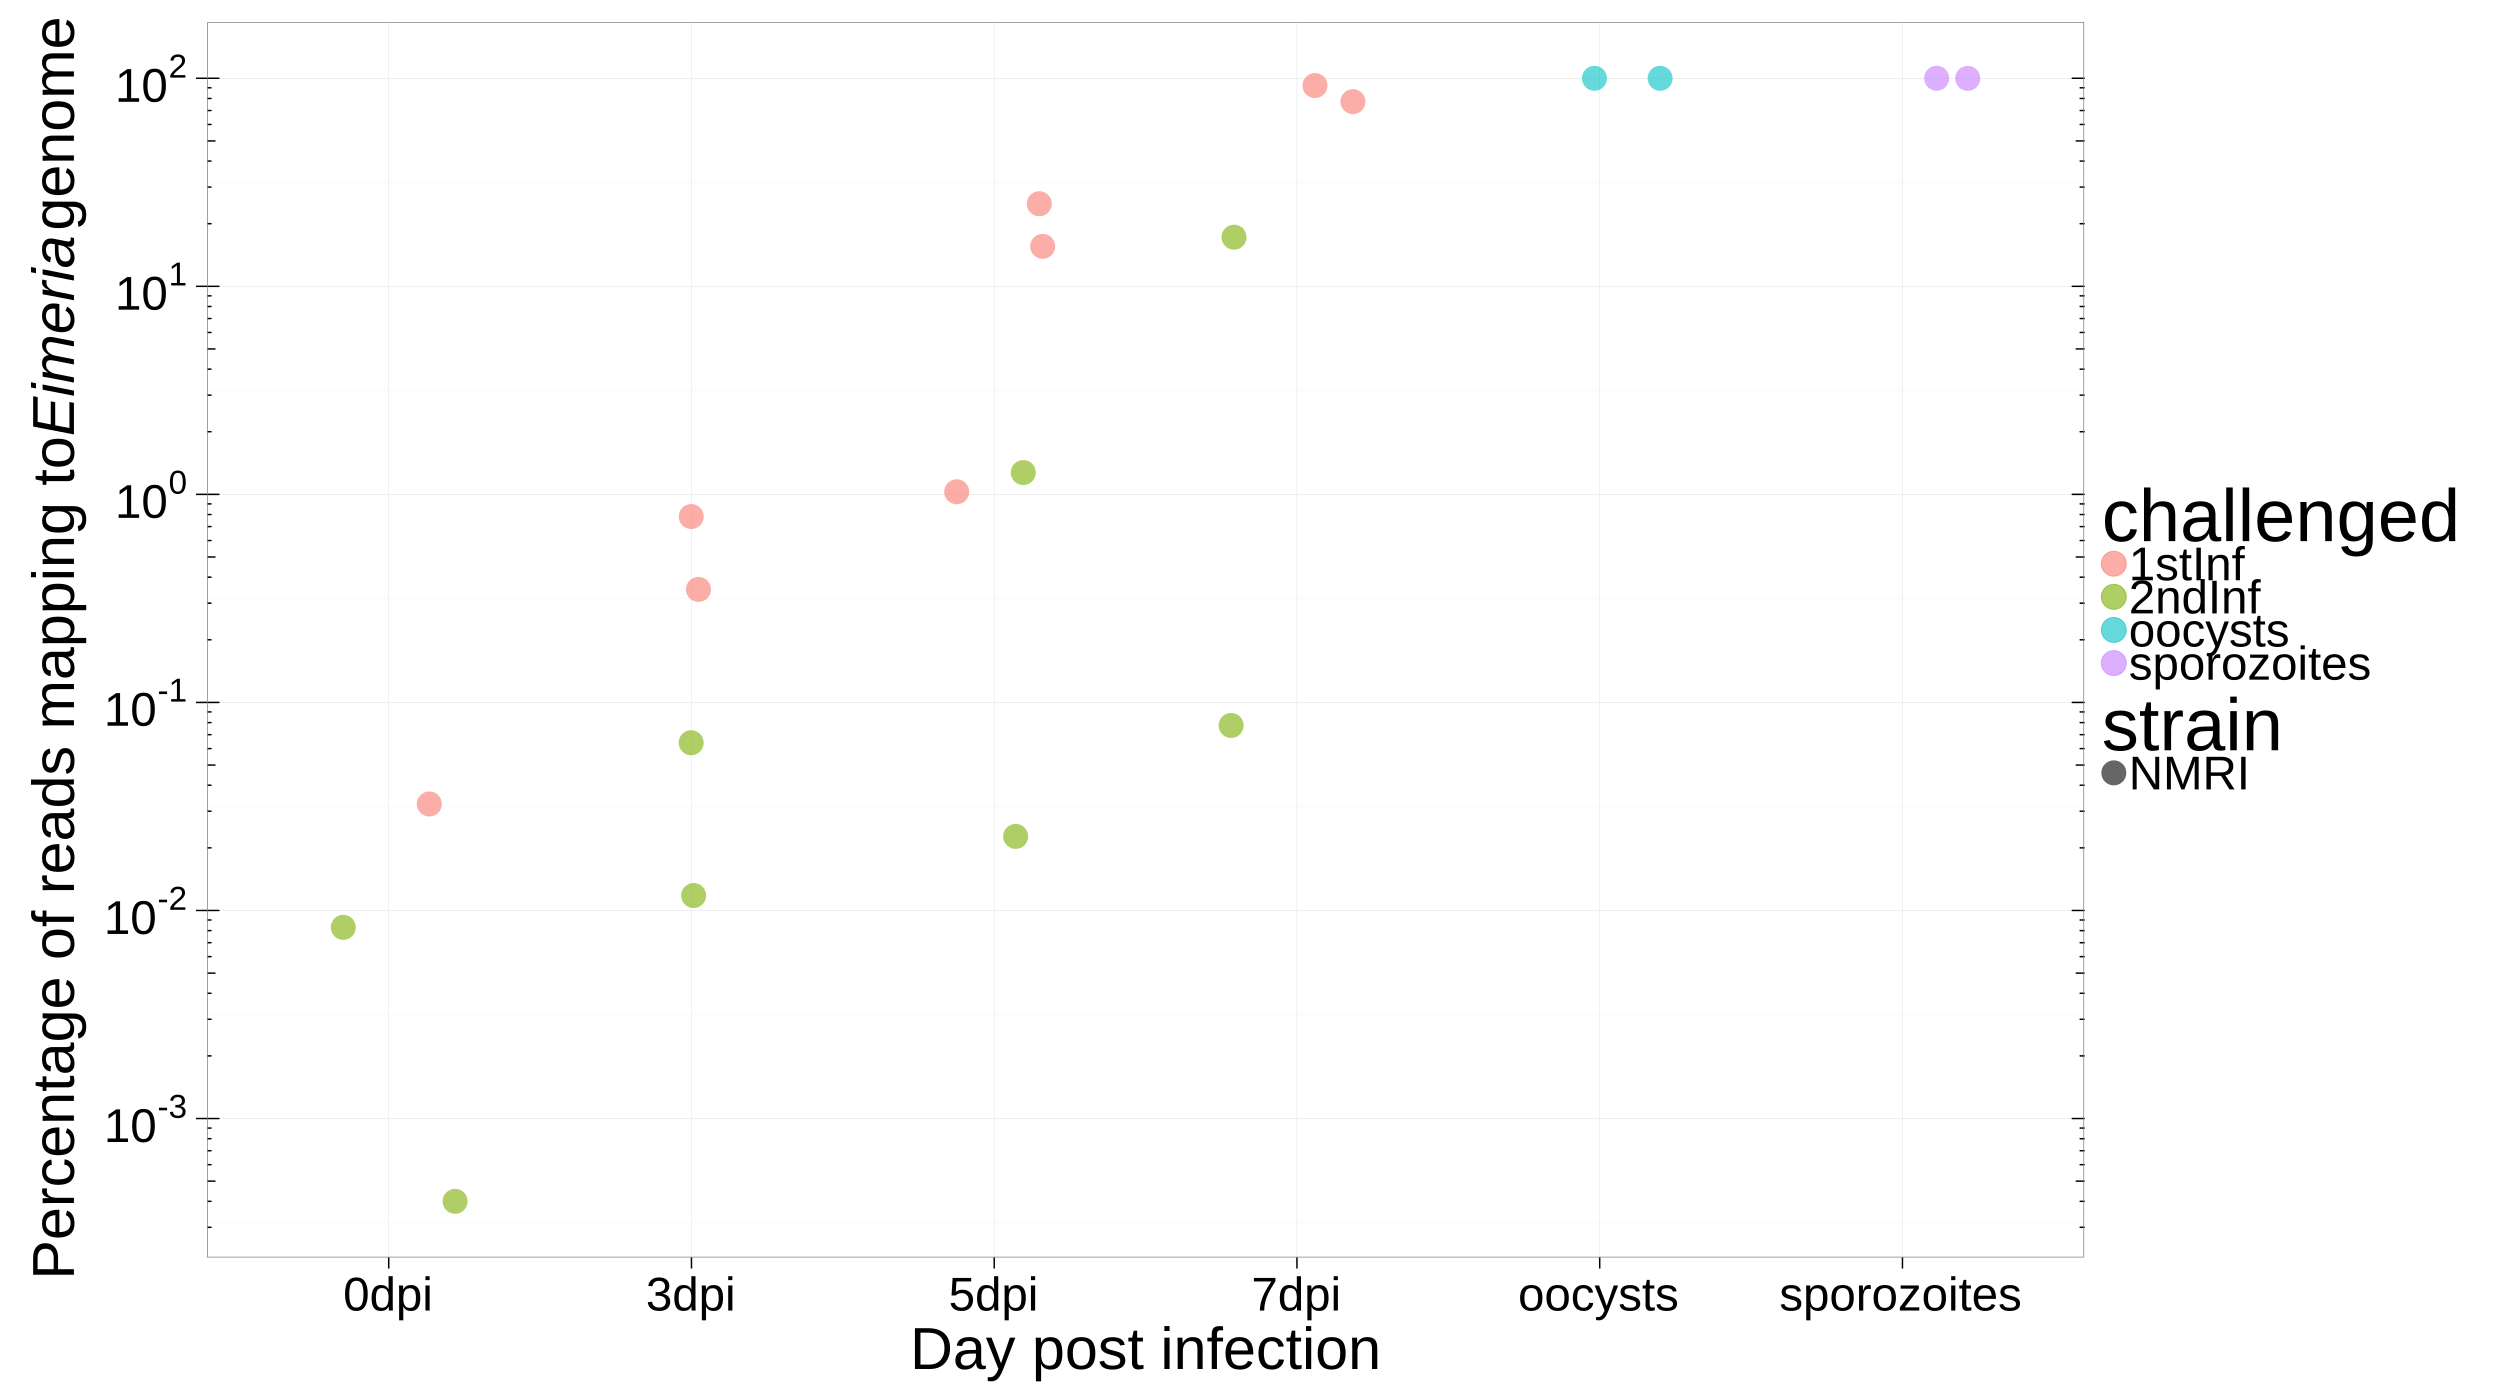
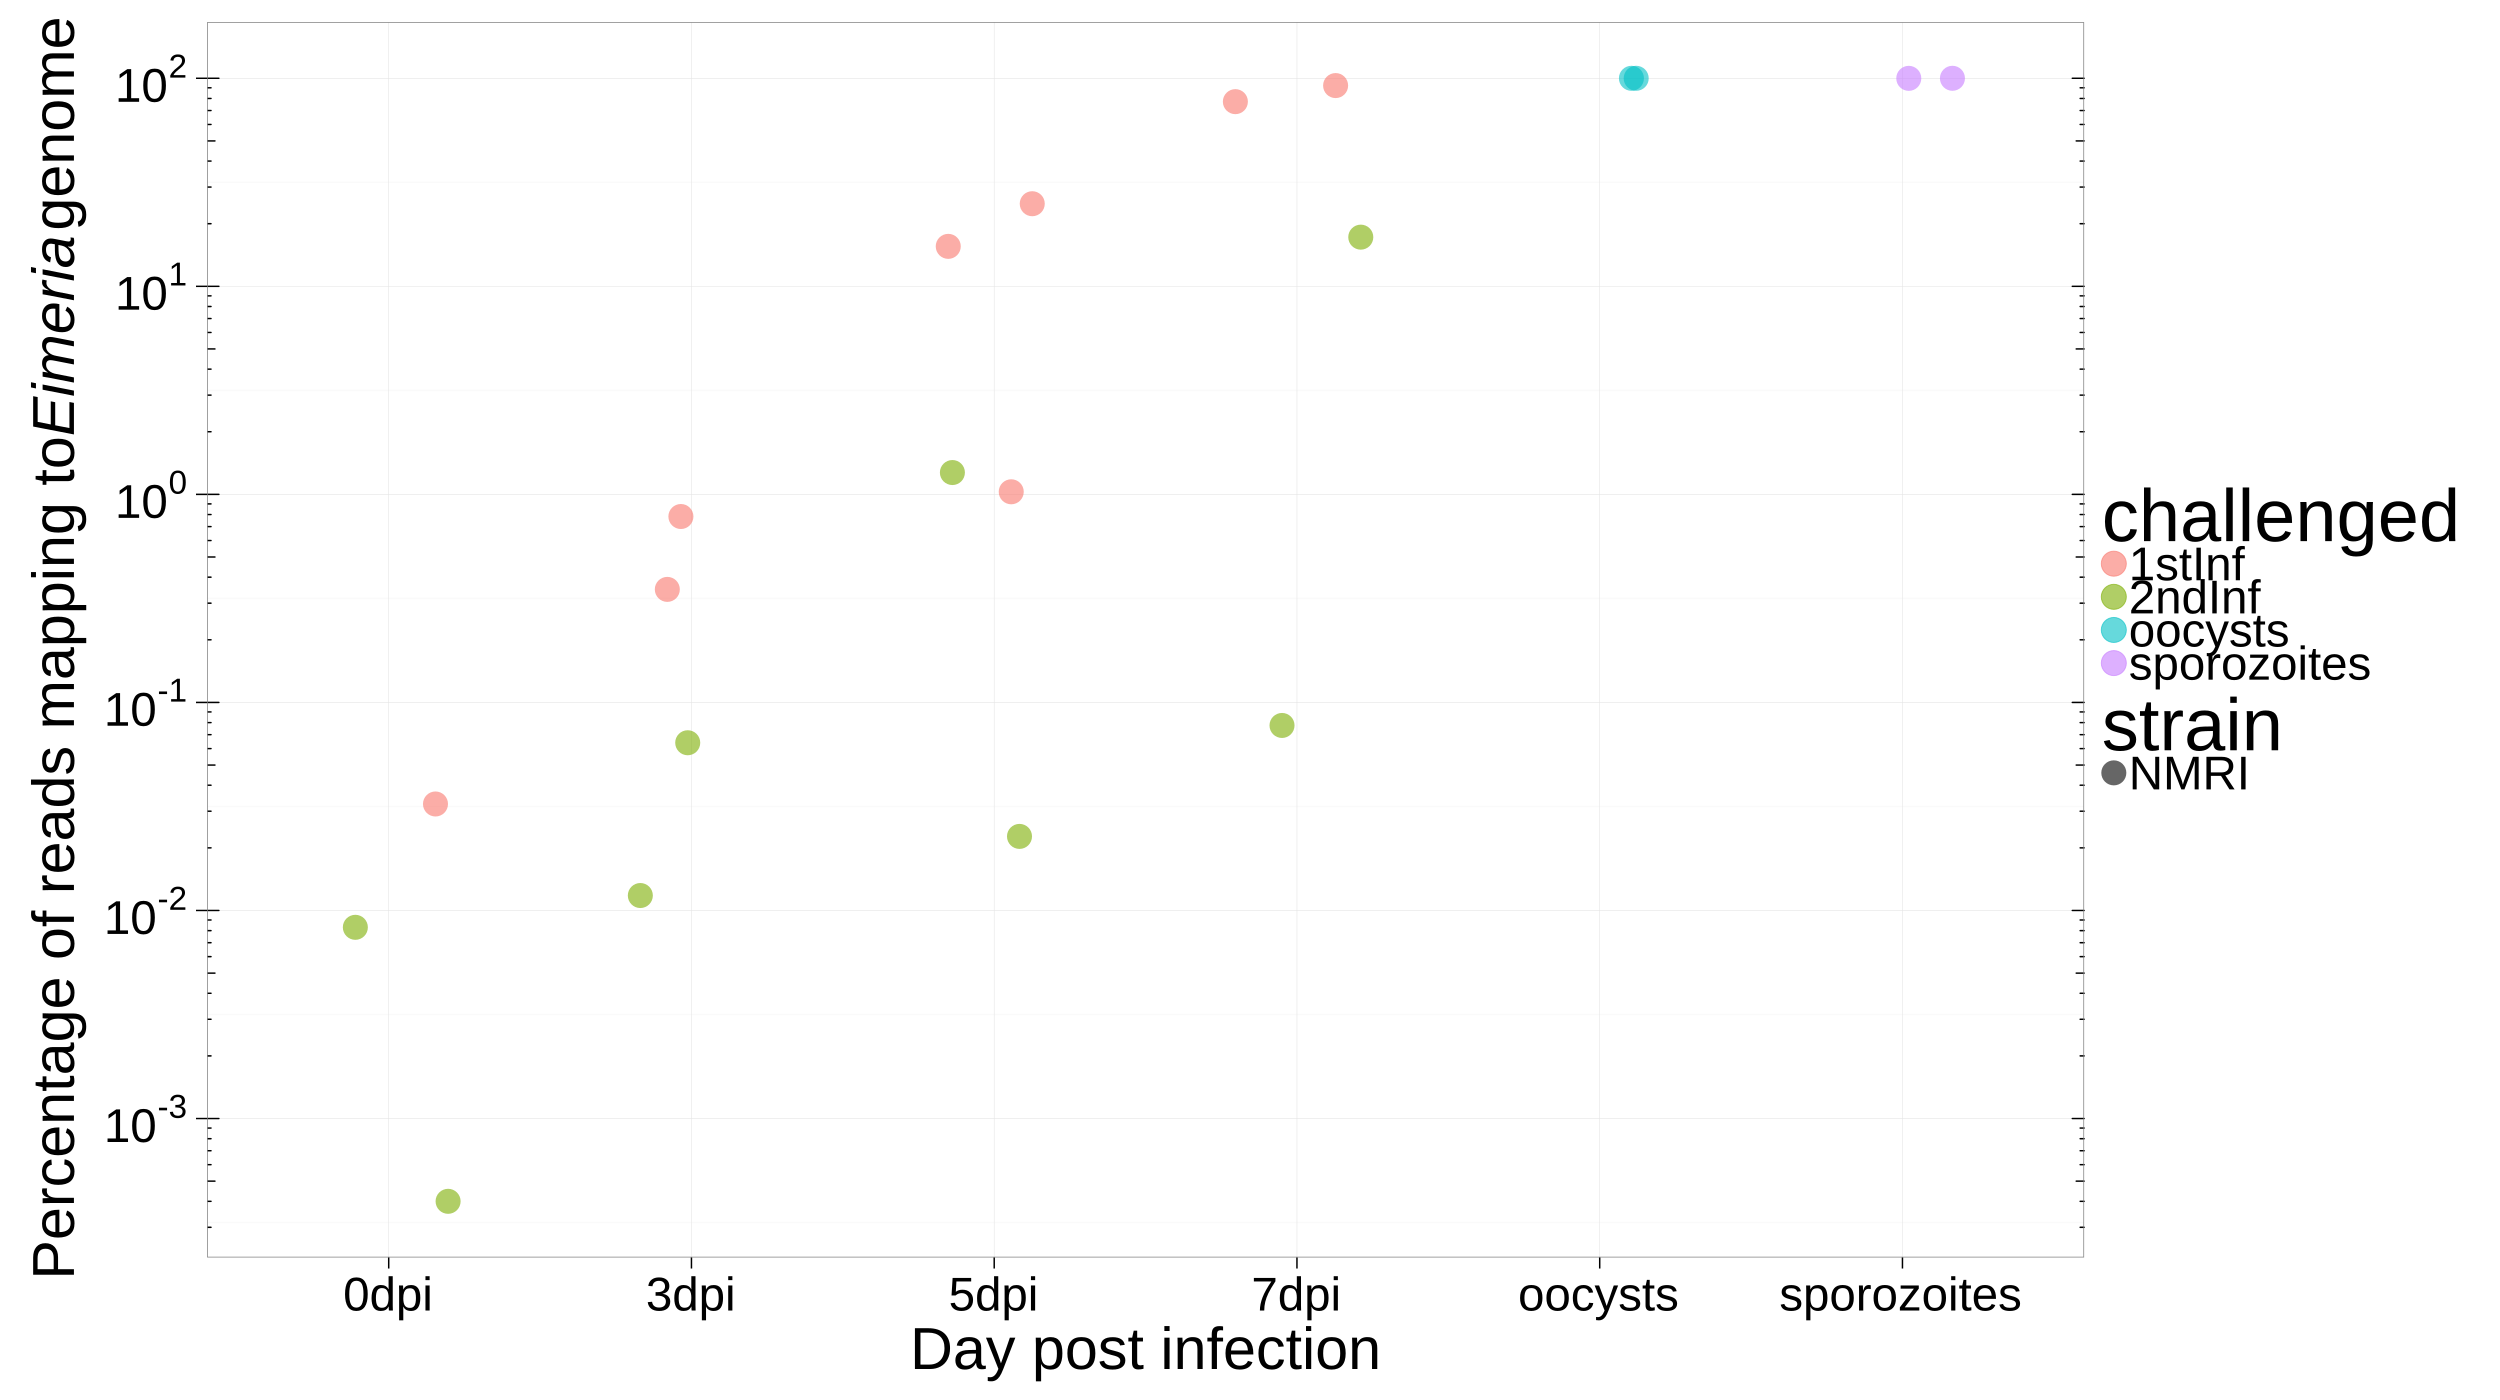
<svg xmlns="http://www.w3.org/2000/svg" viewBox="0 0 1800.00 1008.00">
  <defs>
    <style type="text/css">
    line, polyline, path, rect, circle {
      fill: none;
      stroke: #000000;
      stroke-linecap: round;
      stroke-linejoin: round;
      stroke-miterlimit: 10.00;
    }
  </style>
  </defs>
  <rect width="100%" height="100%" style="stroke: none; fill: #FFFFFF;" />
  <rect x="0.00" y="0.00" width="1800.00" height="1008.00" style="stroke-width: 1.07; stroke: #FFFFFF; fill: #FFFFFF;" />
  <defs>
    <clipPath id="cp1">
      <rect x="149.09" y="15.94" width="1351.47" height="889.44" />
    </clipPath>
  </defs>
  <rect x="149.09" y="15.94" width="1351.47" height="889.44" style="stroke-width: 1.07; stroke: none; fill: #FFFFFF;" clip-path="url(#cp1)" />
  <polyline points="149.09,880.24 1500.55,880.24 " style="stroke-width: 1.07; stroke: #FAFAFA; stroke-linecap: butt;" clip-path="url(#cp1)" />
  <polyline points="149.09,730.44 1500.55,730.44 " style="stroke-width: 1.07; stroke: #FAFAFA; stroke-linecap: butt;" clip-path="url(#cp1)" />
  <polyline points="149.09,580.65 1500.55,580.65 " style="stroke-width: 1.07; stroke: #FAFAFA; stroke-linecap: butt;" clip-path="url(#cp1)" />
  <polyline points="149.09,430.85 1500.55,430.85 " style="stroke-width: 1.07; stroke: #FAFAFA; stroke-linecap: butt;" clip-path="url(#cp1)" />
  <polyline points="149.09,281.06 1500.55,281.06 " style="stroke-width: 1.07; stroke: #FAFAFA; stroke-linecap: butt;" clip-path="url(#cp1)" />
  <polyline points="149.09,131.26 1500.55,131.26 " style="stroke-width: 1.07; stroke: #FAFAFA; stroke-linecap: butt;" clip-path="url(#cp1)" />
  <polyline points="149.09,805.34 1500.55,805.34 " style="stroke-width: 0.43; stroke: #E5E5E5; stroke-linecap: butt;" clip-path="url(#cp1)" />
  <polyline points="149.09,655.54 1500.55,655.54 " style="stroke-width: 0.43; stroke: #E5E5E5; stroke-linecap: butt;" clip-path="url(#cp1)" />
  <polyline points="149.09,505.75 1500.55,505.75 " style="stroke-width: 0.43; stroke: #E5E5E5; stroke-linecap: butt;" clip-path="url(#cp1)" />
  <polyline points="149.09,355.95 1500.55,355.95 " style="stroke-width: 0.43; stroke: #E5E5E5; stroke-linecap: butt;" clip-path="url(#cp1)" />
  <polyline points="149.09,206.16 1500.55,206.16 " style="stroke-width: 0.43; stroke: #E5E5E5; stroke-linecap: butt;" clip-path="url(#cp1)" />
  <polyline points="149.09,56.36 1500.55,56.36 " style="stroke-width: 0.43; stroke: #E5E5E5; stroke-linecap: butt;" clip-path="url(#cp1)" />
  <polyline points="279.87,905.38 279.87,15.94 " style="stroke-width: 0.43; stroke: #E5E5E5; stroke-linecap: butt;" clip-path="url(#cp1)" />
  <polyline points="497.85,905.38 497.85,15.94 " style="stroke-width: 0.43; stroke: #E5E5E5; stroke-linecap: butt;" clip-path="url(#cp1)" />
  <polyline points="715.83,905.38 715.83,15.94 " style="stroke-width: 0.43; stroke: #E5E5E5; stroke-linecap: butt;" clip-path="url(#cp1)" />
  <polyline points="933.81,905.38 933.81,15.94 " style="stroke-width: 0.43; stroke: #E5E5E5; stroke-linecap: butt;" clip-path="url(#cp1)" />
  <polyline points="1151.79,905.38 1151.79,15.94 " style="stroke-width: 0.43; stroke: #E5E5E5; stroke-linecap: butt;" clip-path="url(#cp1)" />
  <polyline points="1369.77,905.38 1369.77,15.94 " style="stroke-width: 0.43; stroke: #E5E5E5; stroke-linecap: butt;" clip-path="url(#cp1)" />
-   <circle cx="327.68" cy="864.95" r="6.76pt" style="stroke-width: 0.71; stroke: none; fill: #7CAE00; fill-opacity: 0.60;" clip-path="url(#cp1)" />
-   <circle cx="247.16" cy="667.67" r="6.76pt" style="stroke-width: 0.71; stroke: none; fill: #7CAE00; fill-opacity: 0.60;" clip-path="url(#cp1)" />
-   <circle cx="499.42" cy="644.78" r="6.76pt" style="stroke-width: 0.71; stroke: none; fill: #7CAE00; fill-opacity: 0.60;" clip-path="url(#cp1)" />
-   <circle cx="731.27" cy="602.21" r="6.76pt" style="stroke-width: 0.71; stroke: none; fill: #7CAE00; fill-opacity: 0.60;" clip-path="url(#cp1)" />
-   <circle cx="309.09" cy="578.87" r="6.76pt" style="stroke-width: 0.71; stroke: none; fill: #F8766D; fill-opacity: 0.60;" clip-path="url(#cp1)" />
-   <circle cx="497.63" cy="534.78" r="6.76pt" style="stroke-width: 0.71; stroke: none; fill: #7CAE00; fill-opacity: 0.60;" clip-path="url(#cp1)" />
-   <circle cx="886.41" cy="522.33" r="6.76pt" style="stroke-width: 0.71; stroke: none; fill: #7CAE00; fill-opacity: 0.60;" clip-path="url(#cp1)" />
-   <circle cx="497.69" cy="371.89" r="6.76pt" style="stroke-width: 0.71; stroke: none; fill: #F8766D; fill-opacity: 0.60;" clip-path="url(#cp1)" />
-   <circle cx="502.90" cy="424.36" r="6.76pt" style="stroke-width: 0.71; stroke: none; fill: #F8766D; fill-opacity: 0.60;" clip-path="url(#cp1)" />
-   <circle cx="688.83" cy="354.09" r="6.76pt" style="stroke-width: 0.71; stroke: none; fill: #F8766D; fill-opacity: 0.60;" clip-path="url(#cp1)" />
-   <circle cx="736.77" cy="340.23" r="6.76pt" style="stroke-width: 0.71; stroke: none; fill: #7CAE00; fill-opacity: 0.60;" clip-path="url(#cp1)" />
-   <circle cx="888.50" cy="170.75" r="6.76pt" style="stroke-width: 0.71; stroke: none; fill: #7CAE00; fill-opacity: 0.60;" clip-path="url(#cp1)" />
-   <circle cx="750.73" cy="177.38" r="6.76pt" style="stroke-width: 0.71; stroke: none; fill: #F8766D; fill-opacity: 0.60;" clip-path="url(#cp1)" />
-   <circle cx="1416.75" cy="56.41" r="6.76pt" style="stroke-width: 0.71; stroke: none; fill: #C77CFF; fill-opacity: 0.60;" clip-path="url(#cp1)" />
-   <circle cx="748.29" cy="146.68" r="6.76pt" style="stroke-width: 0.71; stroke: none; fill: #F8766D; fill-opacity: 0.60;" clip-path="url(#cp1)" />
-   <circle cx="946.80" cy="61.61" r="6.76pt" style="stroke-width: 0.71; stroke: none; fill: #F8766D; fill-opacity: 0.60;" clip-path="url(#cp1)" />
-   <circle cx="1394.37" cy="56.37" r="6.76pt" style="stroke-width: 0.71; stroke: none; fill: #C77CFF; fill-opacity: 0.60;" clip-path="url(#cp1)" />
-   <circle cx="1148.02" cy="56.37" r="6.76pt" style="stroke-width: 0.71; stroke: none; fill: #00BFC4; fill-opacity: 0.60;" clip-path="url(#cp1)" />
-   <circle cx="1195.29" cy="56.38" r="6.76pt" style="stroke-width: 0.71; stroke: none; fill: #00BFC4; fill-opacity: 0.60;" clip-path="url(#cp1)" />
-   <circle cx="974.11" cy="73.18" r="6.76pt" style="stroke-width: 0.71; stroke: none; fill: #F8766D; fill-opacity: 0.60;" clip-path="url(#cp1)" />
+   <circle cx="313.55" cy="578.87" r="6.76pt" style="stroke-width: 0.71; stroke: none; fill: #F8766D; fill-opacity: 0.60;" clip-path="url(#cp1)" />
+   <circle cx="490.25" cy="371.89" r="6.76pt" style="stroke-width: 0.71; stroke: none; fill: #F8766D; fill-opacity: 0.60;" clip-path="url(#cp1)" />
+   <circle cx="480.47" cy="424.36" r="6.76pt" style="stroke-width: 0.71; stroke: none; fill: #F8766D; fill-opacity: 0.60;" clip-path="url(#cp1)" />
+   <circle cx="682.74" cy="177.38" r="6.76pt" style="stroke-width: 0.71; stroke: none; fill: #F8766D; fill-opacity: 0.60;" clip-path="url(#cp1)" />
+   <circle cx="728.09" cy="354.09" r="6.76pt" style="stroke-width: 0.71; stroke: none; fill: #F8766D; fill-opacity: 0.60;" clip-path="url(#cp1)" />
+   <circle cx="743.22" cy="146.68" r="6.76pt" style="stroke-width: 0.71; stroke: none; fill: #F8766D; fill-opacity: 0.60;" clip-path="url(#cp1)" />
+   <circle cx="961.64" cy="61.61" r="6.76pt" style="stroke-width: 0.71; stroke: none; fill: #F8766D; fill-opacity: 0.60;" clip-path="url(#cp1)" />
+   <circle cx="889.47" cy="73.19" r="6.76pt" style="stroke-width: 0.71; stroke: none; fill: #F8766D; fill-opacity: 0.60;" clip-path="url(#cp1)" />
+   <circle cx="322.63" cy="864.95" r="6.76pt" style="stroke-width: 0.71; stroke: none; fill: #7CAE00; fill-opacity: 0.60;" clip-path="url(#cp1)" />
+   <circle cx="255.85" cy="667.67" r="6.76pt" style="stroke-width: 0.71; stroke: none; fill: #7CAE00; fill-opacity: 0.60;" clip-path="url(#cp1)" />
+   <circle cx="461.04" cy="644.78" r="6.76pt" style="stroke-width: 0.71; stroke: none; fill: #7CAE00; fill-opacity: 0.60;" clip-path="url(#cp1)" />
+   <circle cx="495.16" cy="534.78" r="6.76pt" style="stroke-width: 0.71; stroke: none; fill: #7CAE00; fill-opacity: 0.60;" clip-path="url(#cp1)" />
+   <circle cx="685.73" cy="340.23" r="6.76pt" style="stroke-width: 0.71; stroke: none; fill: #7CAE00; fill-opacity: 0.60;" clip-path="url(#cp1)" />
+   <circle cx="734.04" cy="602.21" r="6.76pt" style="stroke-width: 0.71; stroke: none; fill: #7CAE00; fill-opacity: 0.60;" clip-path="url(#cp1)" />
+   <circle cx="979.76" cy="170.75" r="6.76pt" style="stroke-width: 0.71; stroke: none; fill: #7CAE00; fill-opacity: 0.60;" clip-path="url(#cp1)" />
+   <circle cx="923.05" cy="522.33" r="6.76pt" style="stroke-width: 0.71; stroke: none; fill: #7CAE00; fill-opacity: 0.60;" clip-path="url(#cp1)" />
+   <circle cx="1178.06" cy="56.37" r="6.76pt" style="stroke-width: 0.71; stroke: none; fill: #00BFC4; fill-opacity: 0.60;" clip-path="url(#cp1)" />
+   <circle cx="1174.63" cy="56.38" r="6.76pt" style="stroke-width: 0.71; stroke: none; fill: #00BFC4; fill-opacity: 0.60;" clip-path="url(#cp1)" />
+   <circle cx="1405.76" cy="56.37" r="6.76pt" style="stroke-width: 0.71; stroke: none; fill: #C77CFF; fill-opacity: 0.60;" clip-path="url(#cp1)" />
+   <circle cx="1374.32" cy="56.41" r="6.76pt" style="stroke-width: 0.71; stroke: none; fill: #C77CFF; fill-opacity: 0.60;" clip-path="url(#cp1)" />
  <line x1="149.09" y1="955.13" x2="157.59" y2="955.13" style="stroke-width: 1.07;" clip-path="url(#cp1)" />
  <line x1="149.09" y1="910.04" x2="151.92" y2="910.04" style="stroke-width: 1.07;" clip-path="url(#cp1)" />
  <line x1="149.09" y1="883.66" x2="151.92" y2="883.66" style="stroke-width: 1.07;" clip-path="url(#cp1)" />
  <line x1="149.09" y1="864.95" x2="151.92" y2="864.95" style="stroke-width: 1.07;" clip-path="url(#cp1)" />
  <line x1="149.09" y1="850.43" x2="154.75" y2="850.43" style="stroke-width: 1.07;" clip-path="url(#cp1)" />
  <line x1="149.09" y1="838.57" x2="151.92" y2="838.57" style="stroke-width: 1.07;" clip-path="url(#cp1)" />
  <line x1="149.09" y1="828.54" x2="151.92" y2="828.54" style="stroke-width: 1.07;" clip-path="url(#cp1)" />
  <line x1="149.09" y1="819.86" x2="151.92" y2="819.86" style="stroke-width: 1.07;" clip-path="url(#cp1)" />
  <line x1="149.09" y1="812.19" x2="151.92" y2="812.19" style="stroke-width: 1.07;" clip-path="url(#cp1)" />
  <line x1="149.09" y1="805.34" x2="157.59" y2="805.34" style="stroke-width: 1.07;" clip-path="url(#cp1)" />
  <line x1="149.09" y1="760.25" x2="151.92" y2="760.25" style="stroke-width: 1.07;" clip-path="url(#cp1)" />
  <line x1="149.09" y1="733.87" x2="151.92" y2="733.87" style="stroke-width: 1.07;" clip-path="url(#cp1)" />
  <line x1="149.09" y1="715.15" x2="151.92" y2="715.15" style="stroke-width: 1.07;" clip-path="url(#cp1)" />
  <line x1="149.09" y1="700.64" x2="154.75" y2="700.64" style="stroke-width: 1.07;" clip-path="url(#cp1)" />
  <line x1="149.09" y1="688.78" x2="151.92" y2="688.78" style="stroke-width: 1.07;" clip-path="url(#cp1)" />
  <line x1="149.09" y1="678.75" x2="151.92" y2="678.75" style="stroke-width: 1.07;" clip-path="url(#cp1)" />
  <line x1="149.09" y1="670.06" x2="151.92" y2="670.06" style="stroke-width: 1.07;" clip-path="url(#cp1)" />
  <line x1="149.09" y1="662.40" x2="151.92" y2="662.40" style="stroke-width: 1.07;" clip-path="url(#cp1)" />
  <line x1="149.09" y1="655.54" x2="157.59" y2="655.54" style="stroke-width: 1.07;" clip-path="url(#cp1)" />
  <line x1="149.09" y1="610.45" x2="151.92" y2="610.45" style="stroke-width: 1.07;" clip-path="url(#cp1)" />
  <line x1="149.09" y1="584.07" x2="151.92" y2="584.07" style="stroke-width: 1.07;" clip-path="url(#cp1)" />
  <line x1="149.09" y1="565.36" x2="151.92" y2="565.36" style="stroke-width: 1.07;" clip-path="url(#cp1)" />
  <line x1="149.09" y1="550.84" x2="154.75" y2="550.84" style="stroke-width: 1.07;" clip-path="url(#cp1)" />
  <line x1="149.09" y1="538.98" x2="151.92" y2="538.98" style="stroke-width: 1.07;" clip-path="url(#cp1)" />
  <line x1="149.09" y1="528.95" x2="151.92" y2="528.95" style="stroke-width: 1.07;" clip-path="url(#cp1)" />
  <line x1="149.09" y1="520.27" x2="151.92" y2="520.27" style="stroke-width: 1.07;" clip-path="url(#cp1)" />
  <line x1="149.09" y1="512.60" x2="151.92" y2="512.60" style="stroke-width: 1.07;" clip-path="url(#cp1)" />
  <line x1="149.09" y1="505.75" x2="157.59" y2="505.75" style="stroke-width: 1.07;" clip-path="url(#cp1)" />
  <line x1="149.09" y1="460.66" x2="151.92" y2="460.66" style="stroke-width: 1.07;" clip-path="url(#cp1)" />
  <line x1="149.09" y1="434.28" x2="151.92" y2="434.28" style="stroke-width: 1.07;" clip-path="url(#cp1)" />
  <line x1="149.09" y1="415.56" x2="151.92" y2="415.56" style="stroke-width: 1.07;" clip-path="url(#cp1)" />
  <line x1="149.09" y1="401.05" x2="154.75" y2="401.05" style="stroke-width: 1.07;" clip-path="url(#cp1)" />
  <line x1="149.09" y1="389.19" x2="151.92" y2="389.19" style="stroke-width: 1.07;" clip-path="url(#cp1)" />
  <line x1="149.09" y1="379.16" x2="151.92" y2="379.16" style="stroke-width: 1.07;" clip-path="url(#cp1)" />
  <line x1="149.09" y1="370.47" x2="151.92" y2="370.47" style="stroke-width: 1.07;" clip-path="url(#cp1)" />
  <line x1="149.09" y1="362.81" x2="151.92" y2="362.81" style="stroke-width: 1.07;" clip-path="url(#cp1)" />
  <line x1="149.09" y1="355.95" x2="157.59" y2="355.95" style="stroke-width: 1.07;" clip-path="url(#cp1)" />
  <line x1="149.09" y1="310.86" x2="151.92" y2="310.86" style="stroke-width: 1.07;" clip-path="url(#cp1)" />
  <line x1="149.09" y1="284.48" x2="151.92" y2="284.48" style="stroke-width: 1.07;" clip-path="url(#cp1)" />
  <line x1="149.09" y1="265.77" x2="151.92" y2="265.77" style="stroke-width: 1.07;" clip-path="url(#cp1)" />
  <line x1="149.09" y1="251.25" x2="154.75" y2="251.25" style="stroke-width: 1.07;" clip-path="url(#cp1)" />
  <line x1="149.09" y1="239.39" x2="151.92" y2="239.39" style="stroke-width: 1.07;" clip-path="url(#cp1)" />
  <line x1="149.09" y1="229.36" x2="151.92" y2="229.36" style="stroke-width: 1.07;" clip-path="url(#cp1)" />
  <line x1="149.09" y1="220.68" x2="151.92" y2="220.68" style="stroke-width: 1.07;" clip-path="url(#cp1)" />
  <line x1="149.09" y1="213.01" x2="151.92" y2="213.01" style="stroke-width: 1.07;" clip-path="url(#cp1)" />
  <line x1="149.09" y1="206.16" x2="157.59" y2="206.16" style="stroke-width: 1.07;" clip-path="url(#cp1)" />
  <line x1="149.09" y1="161.07" x2="151.92" y2="161.07" style="stroke-width: 1.07;" clip-path="url(#cp1)" />
  <line x1="149.09" y1="134.69" x2="151.92" y2="134.69" style="stroke-width: 1.07;" clip-path="url(#cp1)" />
  <line x1="149.09" y1="115.97" x2="151.92" y2="115.97" style="stroke-width: 1.07;" clip-path="url(#cp1)" />
  <line x1="149.09" y1="101.46" x2="154.75" y2="101.46" style="stroke-width: 1.07;" clip-path="url(#cp1)" />
  <line x1="149.09" y1="89.60" x2="151.92" y2="89.60" style="stroke-width: 1.07;" clip-path="url(#cp1)" />
  <line x1="149.09" y1="79.57" x2="151.92" y2="79.57" style="stroke-width: 1.07;" clip-path="url(#cp1)" />
  <line x1="149.09" y1="70.88" x2="151.92" y2="70.88" style="stroke-width: 1.07;" clip-path="url(#cp1)" />
  <line x1="149.09" y1="63.22" x2="151.92" y2="63.22" style="stroke-width: 1.07;" clip-path="url(#cp1)" />
  <line x1="149.09" y1="56.36" x2="157.59" y2="56.36" style="stroke-width: 1.07;" clip-path="url(#cp1)" />
  <line x1="149.09" y1="11.27" x2="151.92" y2="11.27" style="stroke-width: 1.07;" clip-path="url(#cp1)" />
  <line x1="1500.55" y1="955.13" x2="1492.05" y2="955.13" style="stroke-width: 1.07;" clip-path="url(#cp1)" />
  <line x1="1500.55" y1="910.04" x2="1497.72" y2="910.04" style="stroke-width: 1.07;" clip-path="url(#cp1)" />
  <line x1="1500.55" y1="883.66" x2="1497.72" y2="883.66" style="stroke-width: 1.07;" clip-path="url(#cp1)" />
  <line x1="1500.55" y1="864.95" x2="1497.72" y2="864.95" style="stroke-width: 1.07;" clip-path="url(#cp1)" />
  <line x1="1500.55" y1="850.43" x2="1494.88" y2="850.43" style="stroke-width: 1.07;" clip-path="url(#cp1)" />
  <line x1="1500.55" y1="838.57" x2="1497.72" y2="838.57" style="stroke-width: 1.07;" clip-path="url(#cp1)" />
  <line x1="1500.55" y1="828.54" x2="1497.72" y2="828.54" style="stroke-width: 1.07;" clip-path="url(#cp1)" />
  <line x1="1500.55" y1="819.86" x2="1497.72" y2="819.86" style="stroke-width: 1.07;" clip-path="url(#cp1)" />
  <line x1="1500.55" y1="812.19" x2="1497.72" y2="812.19" style="stroke-width: 1.07;" clip-path="url(#cp1)" />
  <line x1="1500.55" y1="805.34" x2="1492.05" y2="805.34" style="stroke-width: 1.07;" clip-path="url(#cp1)" />
  <line x1="1500.55" y1="760.25" x2="1497.72" y2="760.25" style="stroke-width: 1.07;" clip-path="url(#cp1)" />
  <line x1="1500.55" y1="733.87" x2="1497.72" y2="733.87" style="stroke-width: 1.07;" clip-path="url(#cp1)" />
  <line x1="1500.55" y1="715.15" x2="1497.72" y2="715.15" style="stroke-width: 1.07;" clip-path="url(#cp1)" />
  <line x1="1500.55" y1="700.64" x2="1494.88" y2="700.64" style="stroke-width: 1.07;" clip-path="url(#cp1)" />
  <line x1="1500.55" y1="688.78" x2="1497.72" y2="688.78" style="stroke-width: 1.07;" clip-path="url(#cp1)" />
  <line x1="1500.55" y1="678.75" x2="1497.72" y2="678.75" style="stroke-width: 1.07;" clip-path="url(#cp1)" />
  <line x1="1500.55" y1="670.06" x2="1497.72" y2="670.06" style="stroke-width: 1.07;" clip-path="url(#cp1)" />
  <line x1="1500.55" y1="662.40" x2="1497.72" y2="662.40" style="stroke-width: 1.07;" clip-path="url(#cp1)" />
  <line x1="1500.55" y1="655.54" x2="1492.05" y2="655.54" style="stroke-width: 1.07;" clip-path="url(#cp1)" />
  <line x1="1500.55" y1="610.45" x2="1497.72" y2="610.45" style="stroke-width: 1.07;" clip-path="url(#cp1)" />
  <line x1="1500.55" y1="584.07" x2="1497.72" y2="584.07" style="stroke-width: 1.07;" clip-path="url(#cp1)" />
  <line x1="1500.55" y1="565.36" x2="1497.72" y2="565.36" style="stroke-width: 1.07;" clip-path="url(#cp1)" />
  <line x1="1500.55" y1="550.84" x2="1494.88" y2="550.84" style="stroke-width: 1.07;" clip-path="url(#cp1)" />
  <line x1="1500.55" y1="538.98" x2="1497.72" y2="538.98" style="stroke-width: 1.07;" clip-path="url(#cp1)" />
  <line x1="1500.55" y1="528.95" x2="1497.72" y2="528.95" style="stroke-width: 1.07;" clip-path="url(#cp1)" />
  <line x1="1500.55" y1="520.27" x2="1497.72" y2="520.27" style="stroke-width: 1.07;" clip-path="url(#cp1)" />
  <line x1="1500.55" y1="512.60" x2="1497.72" y2="512.60" style="stroke-width: 1.07;" clip-path="url(#cp1)" />
  <line x1="1500.55" y1="505.75" x2="1492.05" y2="505.75" style="stroke-width: 1.07;" clip-path="url(#cp1)" />
  <line x1="1500.55" y1="460.66" x2="1497.72" y2="460.66" style="stroke-width: 1.07;" clip-path="url(#cp1)" />
  <line x1="1500.55" y1="434.28" x2="1497.72" y2="434.28" style="stroke-width: 1.07;" clip-path="url(#cp1)" />
  <line x1="1500.55" y1="415.56" x2="1497.72" y2="415.56" style="stroke-width: 1.07;" clip-path="url(#cp1)" />
  <line x1="1500.55" y1="401.05" x2="1494.88" y2="401.05" style="stroke-width: 1.07;" clip-path="url(#cp1)" />
  <line x1="1500.55" y1="389.19" x2="1497.72" y2="389.19" style="stroke-width: 1.07;" clip-path="url(#cp1)" />
  <line x1="1500.55" y1="379.16" x2="1497.72" y2="379.16" style="stroke-width: 1.07;" clip-path="url(#cp1)" />
  <line x1="1500.55" y1="370.47" x2="1497.72" y2="370.47" style="stroke-width: 1.07;" clip-path="url(#cp1)" />
  <line x1="1500.55" y1="362.81" x2="1497.72" y2="362.81" style="stroke-width: 1.07;" clip-path="url(#cp1)" />
  <line x1="1500.55" y1="355.95" x2="1492.05" y2="355.95" style="stroke-width: 1.07;" clip-path="url(#cp1)" />
  <line x1="1500.55" y1="310.86" x2="1497.72" y2="310.86" style="stroke-width: 1.07;" clip-path="url(#cp1)" />
  <line x1="1500.55" y1="284.48" x2="1497.72" y2="284.48" style="stroke-width: 1.07;" clip-path="url(#cp1)" />
  <line x1="1500.55" y1="265.77" x2="1497.72" y2="265.77" style="stroke-width: 1.07;" clip-path="url(#cp1)" />
  <line x1="1500.55" y1="251.25" x2="1494.88" y2="251.25" style="stroke-width: 1.07;" clip-path="url(#cp1)" />
  <line x1="1500.55" y1="239.39" x2="1497.72" y2="239.39" style="stroke-width: 1.07;" clip-path="url(#cp1)" />
  <line x1="1500.55" y1="229.36" x2="1497.72" y2="229.36" style="stroke-width: 1.07;" clip-path="url(#cp1)" />
  <line x1="1500.55" y1="220.68" x2="1497.72" y2="220.68" style="stroke-width: 1.07;" clip-path="url(#cp1)" />
  <line x1="1500.55" y1="213.01" x2="1497.72" y2="213.01" style="stroke-width: 1.07;" clip-path="url(#cp1)" />
  <line x1="1500.55" y1="206.16" x2="1492.05" y2="206.16" style="stroke-width: 1.07;" clip-path="url(#cp1)" />
  <line x1="1500.55" y1="161.07" x2="1497.72" y2="161.07" style="stroke-width: 1.07;" clip-path="url(#cp1)" />
  <line x1="1500.55" y1="134.69" x2="1497.72" y2="134.69" style="stroke-width: 1.07;" clip-path="url(#cp1)" />
  <line x1="1500.55" y1="115.97" x2="1497.72" y2="115.97" style="stroke-width: 1.07;" clip-path="url(#cp1)" />
  <line x1="1500.55" y1="101.46" x2="1494.88" y2="101.46" style="stroke-width: 1.07;" clip-path="url(#cp1)" />
  <line x1="1500.55" y1="89.60" x2="1497.72" y2="89.60" style="stroke-width: 1.07;" clip-path="url(#cp1)" />
  <line x1="1500.55" y1="79.57" x2="1497.72" y2="79.57" style="stroke-width: 1.07;" clip-path="url(#cp1)" />
  <line x1="1500.55" y1="70.88" x2="1497.72" y2="70.88" style="stroke-width: 1.07;" clip-path="url(#cp1)" />
  <line x1="1500.55" y1="63.22" x2="1497.72" y2="63.22" style="stroke-width: 1.07;" clip-path="url(#cp1)" />
  <line x1="1500.55" y1="56.36" x2="1492.05" y2="56.36" style="stroke-width: 1.07;" clip-path="url(#cp1)" />
  <line x1="1500.55" y1="11.27" x2="1497.72" y2="11.27" style="stroke-width: 1.07;" clip-path="url(#cp1)" />
  <rect x="149.09" y="15.94" width="1351.47" height="889.44" style="stroke-width: 1.07; stroke: #7F7F7F;" clip-path="url(#cp1)" />
  <defs>
    <clipPath id="cp2">
      <rect x="0.00" y="0.00" width="1800.00" height="1008.00" />
    </clipPath>
  </defs>
  <g clip-path="url(#cp2)">
    <text x="74.84" y="822.25" style="font-size: 25.60pt; font-family: Arial;">10</text>
  </g>
  <g clip-path="url(#cp2)">
    <text x="113.40" y="804.85" style="font-size: 17.92pt; font-family: Arial;">-</text>
  </g>
  <g clip-path="url(#cp2)">
    <text x="121.39" y="804.85" style="font-size: 17.92pt; font-family: Arial;">3</text>
  </g>
  <g clip-path="url(#cp2)">
    <text x="74.84" y="672.45" style="font-size: 25.60pt; font-family: Arial;">10</text>
  </g>
  <g clip-path="url(#cp2)">
    <text x="113.40" y="655.05" style="font-size: 17.92pt; font-family: Arial;">-</text>
  </g>
  <g clip-path="url(#cp2)">
    <text x="121.39" y="655.05" style="font-size: 17.92pt; font-family: Arial;">2</text>
  </g>
  <g clip-path="url(#cp2)">
    <text x="74.84" y="522.54" style="font-size: 25.60pt; font-family: Arial;">10</text>
  </g>
  <g clip-path="url(#cp2)">
    <text x="113.40" y="505.14" style="font-size: 17.92pt; font-family: Arial;">-</text>
  </g>
  <g clip-path="url(#cp2)">
    <text x="121.39" y="505.14" style="font-size: 17.92pt; font-family: Arial;">1</text>
  </g>
  <g clip-path="url(#cp2)">
    <text x="82.83" y="372.86" style="font-size: 25.60pt; font-family: Arial;">10</text>
  </g>
  <g clip-path="url(#cp2)">
    <text x="121.39" y="355.46" style="font-size: 17.92pt; font-family: Arial;">0</text>
  </g>
  <g clip-path="url(#cp2)">
    <text x="82.83" y="222.95" style="font-size: 25.60pt; font-family: Arial;">10</text>
  </g>
  <g clip-path="url(#cp2)">
    <text x="121.39" y="205.55" style="font-size: 17.92pt; font-family: Arial;">1</text>
  </g>
  <g clip-path="url(#cp2)">
    <text x="82.83" y="73.27" style="font-size: 25.60pt; font-family: Arial;">10</text>
  </g>
  <g clip-path="url(#cp2)">
    <text x="121.39" y="55.87" style="font-size: 17.92pt; font-family: Arial;">2</text>
  </g>
  <polyline points="141.12,805.34 149.09,805.34 " style="stroke-width: 1.07; stroke-linecap: butt;" clip-path="url(#cp2)" />
  <polyline points="141.12,655.54 149.09,655.54 " style="stroke-width: 1.07; stroke-linecap: butt;" clip-path="url(#cp2)" />
  <polyline points="141.12,505.75 149.09,505.75 " style="stroke-width: 1.07; stroke-linecap: butt;" clip-path="url(#cp2)" />
  <polyline points="141.12,355.95 149.09,355.95 " style="stroke-width: 1.07; stroke-linecap: butt;" clip-path="url(#cp2)" />
  <polyline points="141.12,206.16 149.09,206.16 " style="stroke-width: 1.07; stroke-linecap: butt;" clip-path="url(#cp2)" />
  <polyline points="141.12,56.36 149.09,56.36 " style="stroke-width: 1.07; stroke-linecap: butt;" clip-path="url(#cp2)" />
  <polyline points="279.87,913.35 279.87,905.38 " style="stroke-width: 1.07; stroke-linecap: butt;" clip-path="url(#cp2)" />
  <polyline points="497.85,913.35 497.85,905.38 " style="stroke-width: 1.07; stroke-linecap: butt;" clip-path="url(#cp2)" />
  <polyline points="715.83,913.35 715.83,905.38 " style="stroke-width: 1.07; stroke-linecap: butt;" clip-path="url(#cp2)" />
  <polyline points="933.81,913.35 933.81,905.38 " style="stroke-width: 1.07; stroke-linecap: butt;" clip-path="url(#cp2)" />
  <polyline points="1151.79,913.35 1151.79,905.38 " style="stroke-width: 1.07; stroke-linecap: butt;" clip-path="url(#cp2)" />
  <polyline points="1369.77,913.35 1369.77,905.38 " style="stroke-width: 1.07; stroke-linecap: butt;" clip-path="url(#cp2)" />
  <g clip-path="url(#cp2)">
    <text x="247.10" y="943.58" style="font-size: 25.60pt; font-family: Arial;">0dpi</text>
  </g>
  <g clip-path="url(#cp2)">
    <text x="465.08" y="943.58" style="font-size: 25.60pt; font-family: Arial;">3dpi</text>
  </g>
  <g clip-path="url(#cp2)">
    <text x="683.06" y="943.58" style="font-size: 25.60pt; font-family: Arial;">5dpi</text>
  </g>
  <g clip-path="url(#cp2)">
    <text x="901.04" y="943.58" style="font-size: 25.60pt; font-family: Arial;">7dpi</text>
  </g>
  <g clip-path="url(#cp2)">
    <text x="1093.02" y="943.58" style="font-size: 25.60pt; font-family: Arial;">oocysts</text>
  </g>
  <g clip-path="url(#cp2)">
    <text x="1281.13" y="943.58" style="font-size: 25.60pt; font-family: Arial;">sporozoites</text>
  </g>
  <g clip-path="url(#cp2)">
    <text x="655.25" y="985.68" style="font-size: 32.00pt; font-family: Arial;">Day post infection</text>
  </g>
  <g clip-path="url(#cp2)">
    <text transform="translate(53.23,921.32) rotate(-90)" style="font-size: 32.00pt; font-family: Arial;">Percentage of reads mapping to</text>
  </g>
  <g clip-path="url(#cp2)">
    <text transform="translate(53.23,314.11) rotate(-90)" style="font-size: 32.00pt; font-style: italic; font-family: Arial;">Eimeria</text>
  </g>
  <g clip-path="url(#cp2)">
    <text transform="translate(53.23,166.04) rotate(-90)" style="font-size: 32.00pt; font-family: Arial;"> genome</text>
  </g>
  <rect x="1509.06" y="348.68" width="266.50" height="144.93" style="stroke-width: 1.07; stroke: none; fill: #FFFFFF;" clip-path="url(#cp2)" />
  <g clip-path="url(#cp2)">
    <text x="1513.31" y="389.62" style="font-size: 40.00pt; font-family: Arial;">challenged</text>
  </g>
  <circle cx="1521.95" cy="405.86" r="6.76pt" style="stroke-width: 0.71; stroke: #F8766D; stroke-opacity: 0.60; fill: #F8766D; fill-opacity: 0.60;" clip-path="url(#cp2)" />
  <circle cx="1521.95" cy="429.72" r="6.76pt" style="stroke-width: 0.71; stroke: #7CAE00; stroke-opacity: 0.60; fill: #7CAE00; fill-opacity: 0.60;" clip-path="url(#cp2)" />
  <circle cx="1521.95" cy="453.57" r="6.76pt" style="stroke-width: 0.71; stroke: #00BFC4; stroke-opacity: 0.60; fill: #00BFC4; fill-opacity: 0.60;" clip-path="url(#cp2)" />
  <circle cx="1521.95" cy="477.43" r="6.76pt" style="stroke-width: 0.71; stroke: #C77CFF; stroke-opacity: 0.60; fill: #C77CFF; fill-opacity: 0.60;" clip-path="url(#cp2)" />
  <g clip-path="url(#cp2)">
    <text x="1532.75" y="417.79" style="font-size: 25.60pt; font-family: Arial;">1stInf</text>
  </g>
  <g clip-path="url(#cp2)">
    <text x="1532.75" y="441.64" style="font-size: 25.60pt; font-family: Arial;">2ndInf</text>
  </g>
  <g clip-path="url(#cp2)">
    <text x="1532.75" y="465.50" style="font-size: 25.60pt; font-family: Arial;">oocysts</text>
  </g>
  <g clip-path="url(#cp2)">
    <text x="1532.75" y="489.35" style="font-size: 25.60pt; font-family: Arial;">sporozoites</text>
  </g>
  <rect x="1509.06" y="499.27" width="138.92" height="73.37" style="stroke-width: 1.07; stroke: none; fill: #FFFFFF;" clip-path="url(#cp2)" />
  <g clip-path="url(#cp2)">
    <text x="1513.31" y="540.21" style="font-size: 40.00pt; font-family: Arial;">strain</text>
  </g>
  <circle cx="1521.95" cy="556.46" r="6.76pt" style="stroke-width: 0.71; stroke: none; fill: #000000; fill-opacity: 0.60;" clip-path="url(#cp2)" />
  <g clip-path="url(#cp2)">
    <text x="1532.75" y="568.39" style="font-size: 25.60pt; font-family: Arial;">NMRI</text>
  </g>
</svg>
